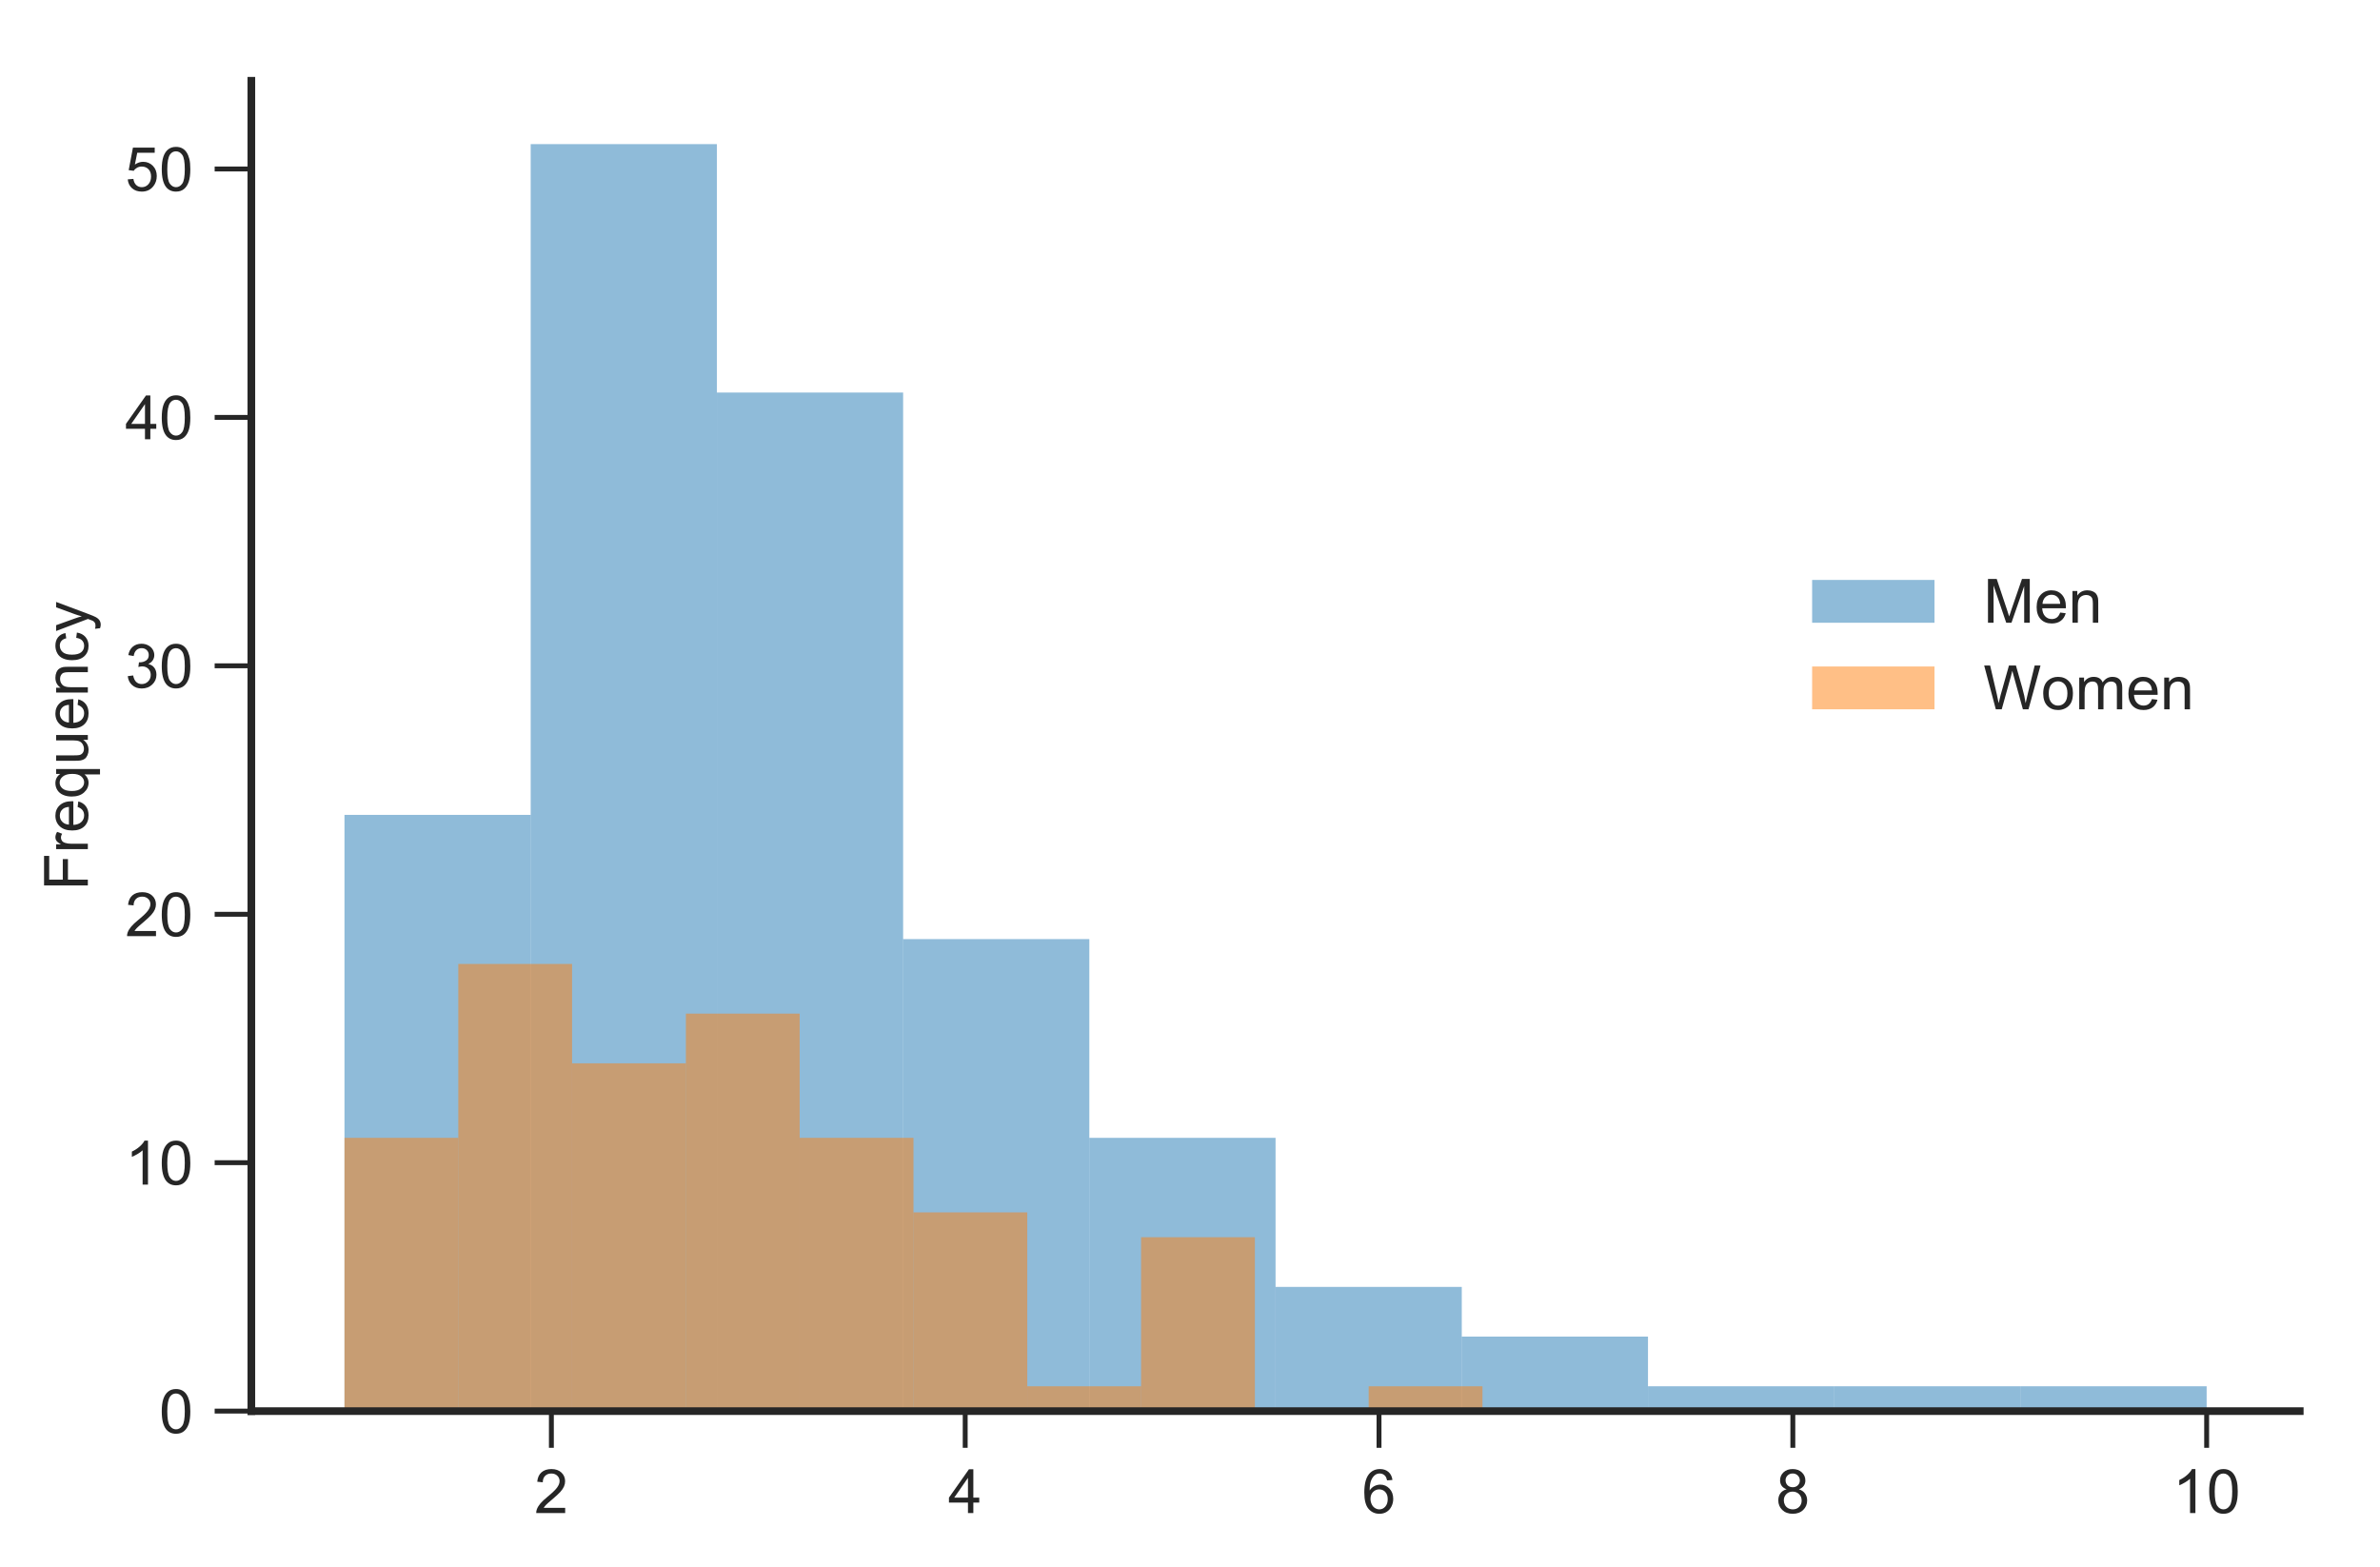
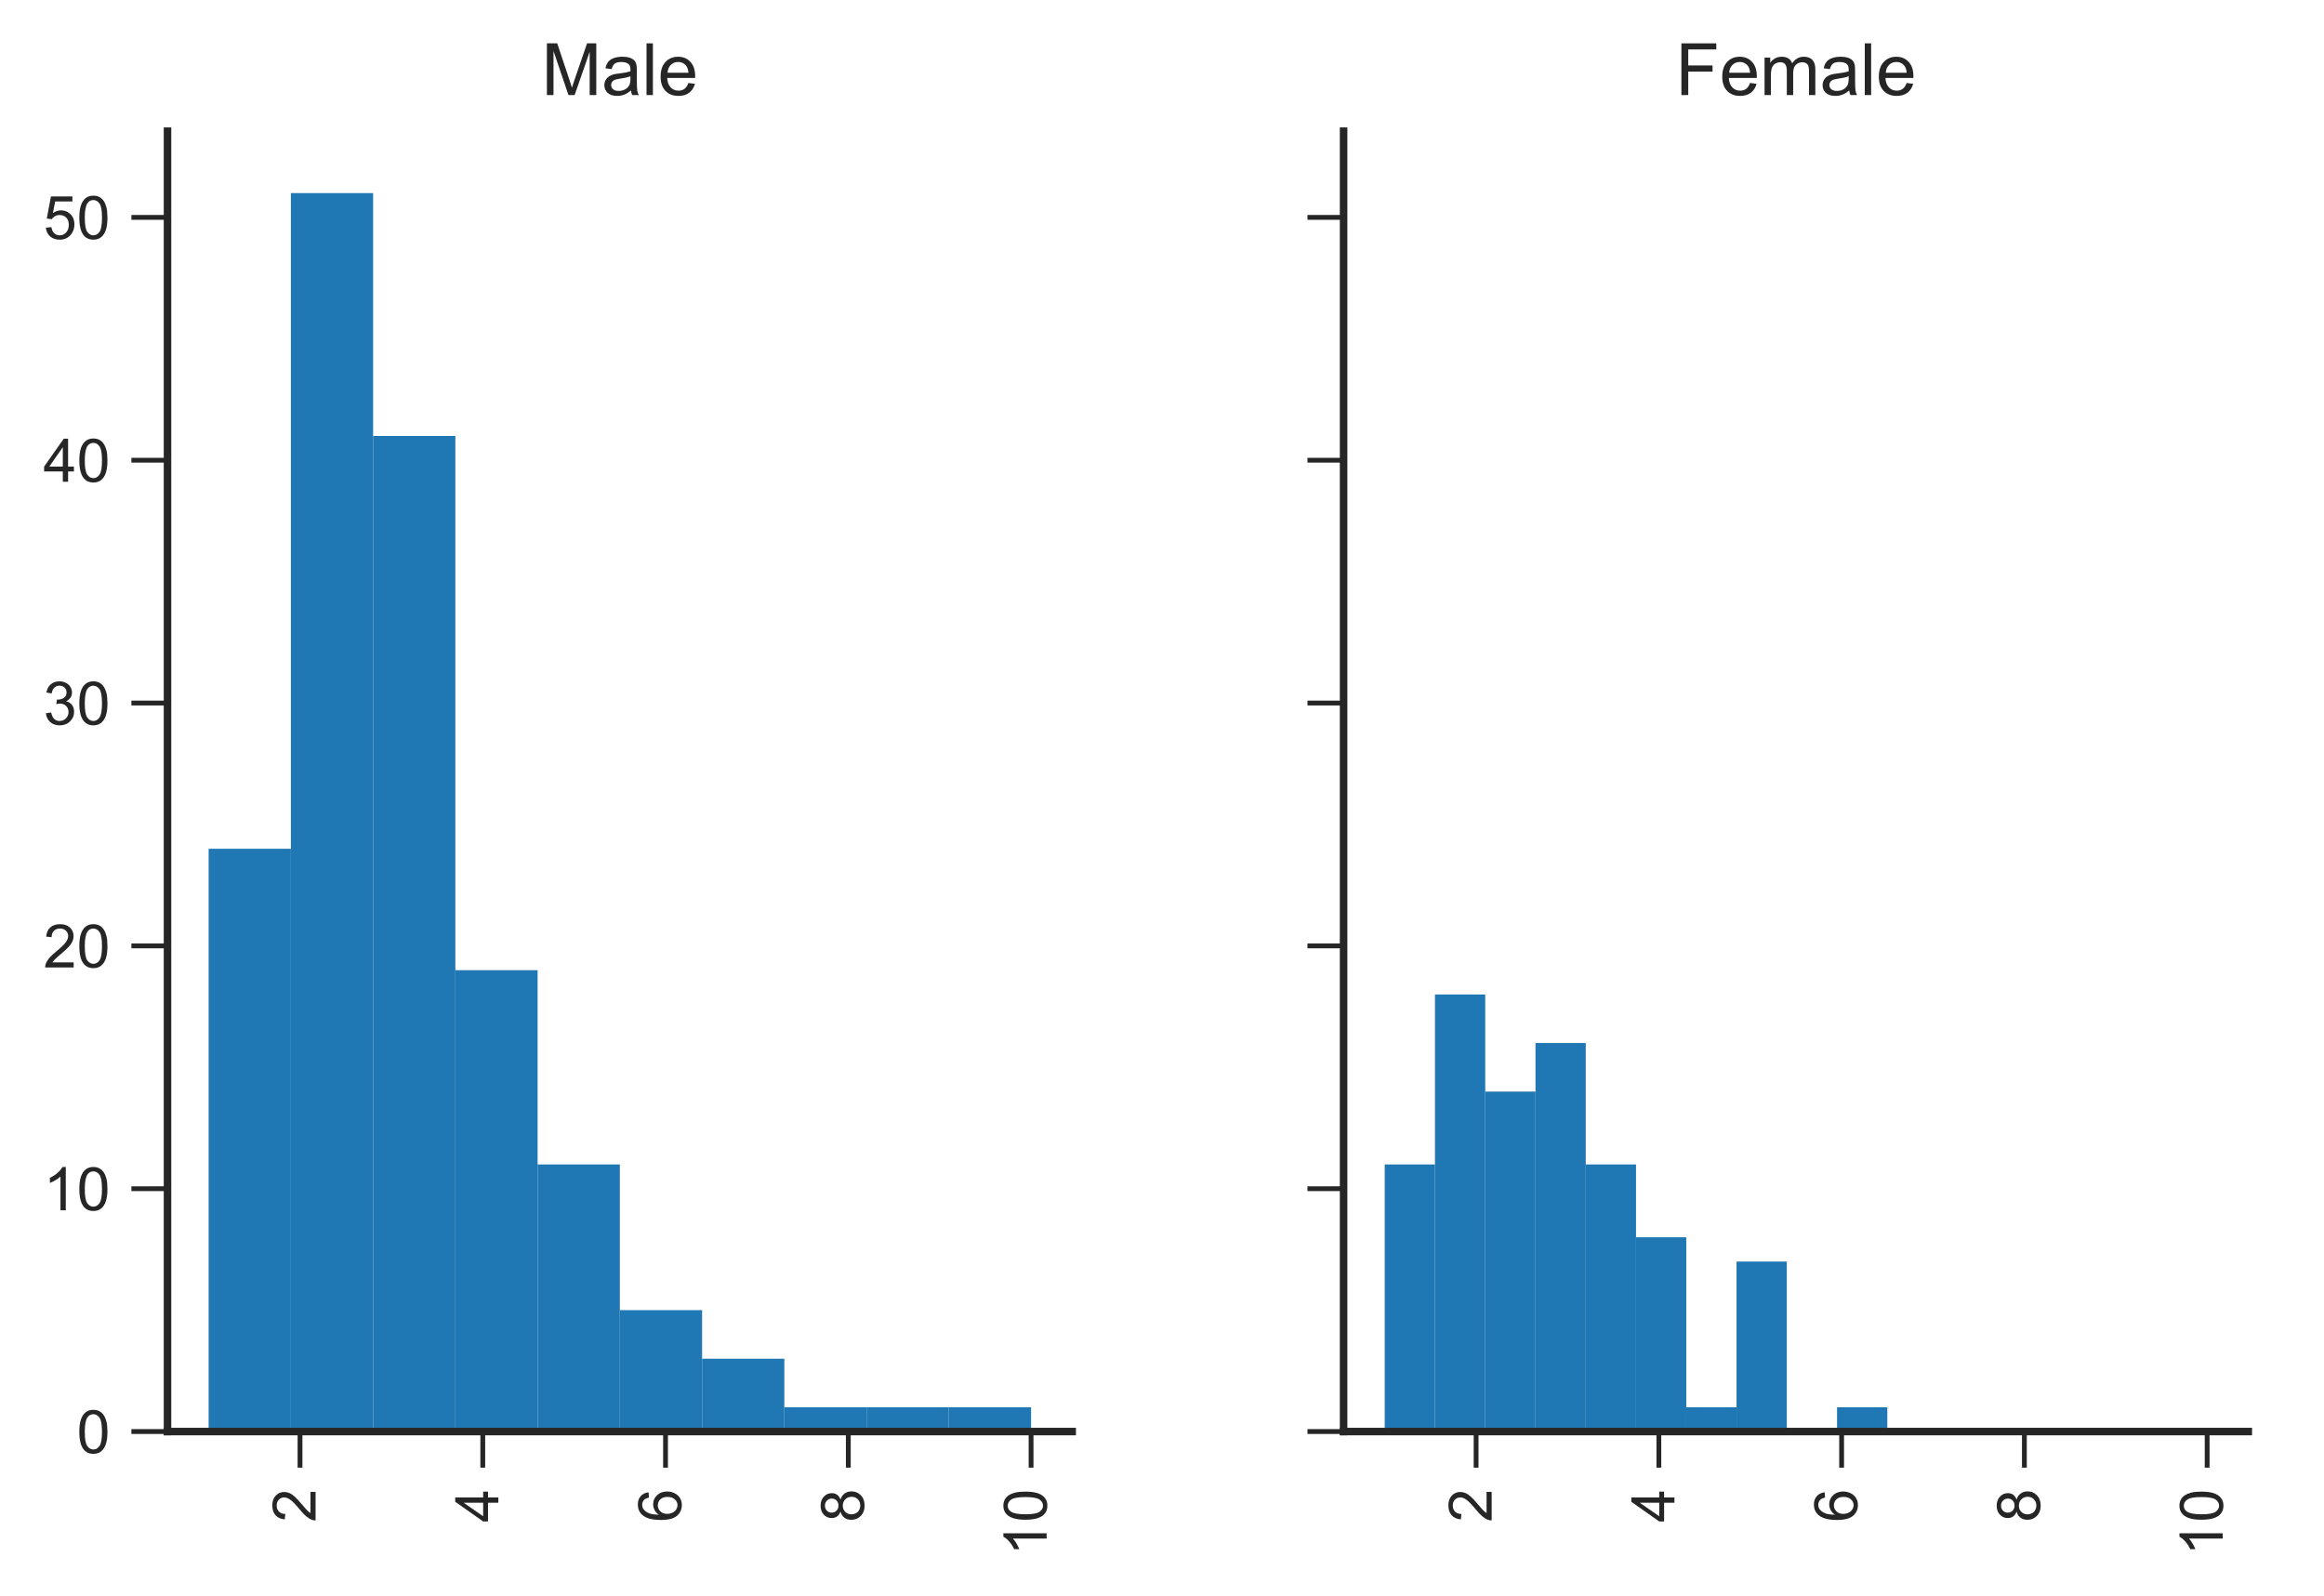
- <svg xmlns="http://www.w3.org/2000/svg" xmlns:xlink="http://www.w3.org/1999/xlink" height="256pt" version="1.1" viewBox="0 0 389 256" width="389pt">
+ <svg xmlns="http://www.w3.org/2000/svg" xmlns:xlink="http://www.w3.org/1999/xlink" height="265pt" version="1.1" viewBox="0 0 386 265" width="386pt">
  <defs>
    <style type="text/css">

*{stroke-linecap:butt;stroke-linejoin:round;}

  </style>
  </defs>
  <g id="figure_1">
    <g id="patch_1">
-       <path d="M 0 256.485   L 389.084 256.485   L 389.084 0   L 0 0   z  " style="fill:#ffffff;" />
+       <path d="M -0 265.611   L 386.622 265.611   L 386.622 0   L -0 0   z  " style="fill:#ffffff;" />
    </g>
    <g id="axes_1">
      <g id="patch_2">
-         <path d="M 41.084 230.64   L 375.884 230.64   L 375.884 13.2   L 41.084 13.2   z  " style="fill:#ffffff;" />
+         <path d="M 27.822 237.789   L 178.083 237.789   L 178.083 21.789   L 27.822 21.789   z  " style="fill:#ffffff;" />
      </g>
      <g id="matplotlib.axis_1">
        <g id="xtick_1">
          <g id="line2d_1">
            <defs>
-               <path d="M 0 0   L 0 6   " id="m8b4584bc6a" style="stroke:#262626;stroke-width:0.8;" />
-             </defs>
-             <g>
-               <use style="fill:#262626;stroke:#262626;stroke-width:0.8;" x="90.121" xlink:href="#m8b4584bc6a" y="230.64" />
+               <path d="M 0 0   L 0 6   " id="mebe4ea507a" style="stroke:#262626;stroke-width:0.8;" />
+             </defs>
+             <g>
+               <use style="fill:#262626;stroke:#262626;stroke-width:0.8;" x="49.83" xlink:href="#mebe4ea507a" y="237.789" />
            </g>
          </g>
          <g id="text_1">
            <defs>
              <path d="M 50.344 8.453   L 50.344 0   L 3.031 0   Q 2.938 3.172 4.047 6.109   Q 5.859 10.938 9.828 15.625   Q 13.812 20.312 21.344 26.469   Q 33.016 36.031 37.109 41.625   Q 41.219 47.219 41.219 52.203   Q 41.219 57.422 37.469 61   Q 33.734 64.594 27.734 64.594   Q 21.391 64.594 17.578 60.781   Q 13.766 56.984 13.719 50.25   L 4.688 51.172   Q 5.609 61.281 11.656 66.578   Q 17.719 71.875 27.938 71.875   Q 38.234 71.875 44.234 66.156   Q 50.25 60.453 50.25 52   Q 50.25 47.703 48.484 43.547   Q 46.734 39.406 42.656 34.812   Q 38.578 30.219 29.109 22.219   Q 21.188 15.578 18.938 13.203   Q 16.703 10.844 15.234 8.453   z  " id="ArialMT-32" />
            </defs>
-             <g style="fill:#262626;" transform="translate(87.34027 247.2978)scale(0.1 -0.1)">
+             <g style="fill:#262626;" transform="translate(52.41494 252.8503)rotate(-90)scale(0.1 -0.1)">
              <use xlink:href="#ArialMT-32" />
            </g>
          </g>
        </g>
        <g id="xtick_2">
          <g id="line2d_2">
            <g>
-               <use style="fill:#262626;stroke:#262626;stroke-width:0.8;" x="157.757" xlink:href="#m8b4584bc6a" y="230.64" />
+               <use style="fill:#262626;stroke:#262626;stroke-width:0.8;" x="80.186" xlink:href="#mebe4ea507a" y="237.789" />
            </g>
          </g>
          <g id="text_2">
            <defs>
              <path d="M 32.328 0   L 32.328 17.141   L 1.266 17.141   L 1.266 25.203   L 33.938 71.578   L 41.109 71.578   L 41.109 25.203   L 50.781 25.203   L 50.781 17.141   L 41.109 17.141   L 41.109 0   z  M 32.328 25.203   L 32.328 57.469   L 9.906 25.203   z  " id="ArialMT-34" />
            </defs>
-             <g style="fill:#262626;" transform="translate(154.9766 247.2978)scale(0.1 -0.1)">
+             <g style="fill:#262626;" transform="translate(82.77067 252.8503)rotate(-90)scale(0.1 -0.1)">
              <use xlink:href="#ArialMT-34" />
            </g>
          </g>
        </g>
        <g id="xtick_3">
          <g id="line2d_3">
            <g>
-               <use style="fill:#262626;stroke:#262626;stroke-width:0.8;" x="225.393" xlink:href="#m8b4584bc6a" y="230.64" />
+               <use style="fill:#262626;stroke:#262626;stroke-width:0.8;" x="110.541" xlink:href="#mebe4ea507a" y="237.789" />
            </g>
          </g>
          <g id="text_3">
            <defs>
              <path d="M 49.75 54.047   L 41.016 53.375   Q 39.844 58.547 37.703 60.891   Q 34.125 64.656 28.906 64.656   Q 24.703 64.656 21.531 62.312   Q 17.391 59.281 14.984 53.469   Q 12.594 47.656 12.5 36.922   Q 15.672 41.75 20.266 44.094   Q 24.859 46.438 29.891 46.438   Q 38.672 46.438 44.844 39.969   Q 51.031 33.5 51.031 23.25   Q 51.031 16.5 48.125 10.719   Q 45.219 4.938 40.141 1.859   Q 35.062 -1.219 28.609 -1.219   Q 17.625 -1.219 10.688 6.859   Q 3.766 14.938 3.766 33.5   Q 3.766 54.25 11.422 63.672   Q 18.109 71.875 29.438 71.875   Q 37.891 71.875 43.281 67.141   Q 48.688 62.406 49.75 54.047   z  M 13.875 23.188   Q 13.875 18.656 15.797 14.5   Q 17.719 10.359 21.188 8.172   Q 24.656 6 28.469 6   Q 34.031 6 38.031 10.484   Q 42.047 14.984 42.047 22.703   Q 42.047 30.125 38.078 34.391   Q 34.125 38.672 28.125 38.672   Q 22.172 38.672 18.016 34.391   Q 13.875 30.125 13.875 23.188   z  " id="ArialMT-36" />
            </defs>
-             <g style="fill:#262626;" transform="translate(222.613 247.2978)scale(0.1 -0.1)">
+             <g style="fill:#262626;" transform="translate(113.1264 252.8503)rotate(-90)scale(0.1 -0.1)">
              <use xlink:href="#ArialMT-36" />
            </g>
          </g>
        </g>
        <g id="xtick_4">
          <g id="line2d_4">
            <g>
-               <use style="fill:#262626;stroke:#262626;stroke-width:0.8;" x="293.03" xlink:href="#m8b4584bc6a" y="230.64" />
+               <use style="fill:#262626;stroke:#262626;stroke-width:0.8;" x="140.897" xlink:href="#mebe4ea507a" y="237.789" />
            </g>
          </g>
          <g id="text_4">
            <defs>
              <path d="M 17.672 38.812   Q 12.203 40.828 9.562 44.531   Q 6.938 48.25 6.938 53.422   Q 6.938 61.234 12.547 66.547   Q 18.172 71.875 27.484 71.875   Q 36.859 71.875 42.578 66.422   Q 48.297 60.984 48.297 53.172   Q 48.297 48.188 45.672 44.5   Q 43.062 40.828 37.75 38.812   Q 44.344 36.672 47.781 31.875   Q 51.219 27.094 51.219 20.453   Q 51.219 11.281 44.719 5.031   Q 38.234 -1.219 27.641 -1.219   Q 17.047 -1.219 10.547 5.047   Q 4.047 11.328 4.047 20.703   Q 4.047 27.688 7.594 32.391   Q 11.141 37.109 17.672 38.812   z  M 15.922 53.719   Q 15.922 48.641 19.188 45.406   Q 22.469 42.188 27.688 42.188   Q 32.766 42.188 36.016 45.375   Q 39.266 48.578 39.266 53.219   Q 39.266 58.062 35.906 61.359   Q 32.562 64.656 27.594 64.656   Q 22.562 64.656 19.234 61.422   Q 15.922 58.203 15.922 53.719   z  M 13.094 20.656   Q 13.094 16.891 14.875 13.375   Q 16.656 9.859 20.172 7.922   Q 23.688 6 27.734 6   Q 34.031 6 38.125 10.047   Q 42.234 14.109 42.234 20.359   Q 42.234 26.703 38.016 30.859   Q 33.797 35.016 27.438 35.016   Q 21.234 35.016 17.156 30.906   Q 13.094 26.812 13.094 20.656   z  " id="ArialMT-38" />
            </defs>
-             <g style="fill:#262626;" transform="translate(290.2494 247.2978)scale(0.1 -0.1)">
+             <g style="fill:#262626;" transform="translate(143.4821 252.8503)rotate(-90)scale(0.1 -0.1)">
              <use xlink:href="#ArialMT-38" />
            </g>
          </g>
        </g>
        <g id="xtick_5">
          <g id="line2d_5">
            <g>
-               <use style="fill:#262626;stroke:#262626;stroke-width:0.8;" x="360.666" xlink:href="#m8b4584bc6a" y="230.64" />
+               <use style="fill:#262626;stroke:#262626;stroke-width:0.8;" x="171.253" xlink:href="#mebe4ea507a" y="237.789" />
            </g>
          </g>
          <g id="text_5">
            <defs>
              <path d="M 37.25 0   L 28.469 0   L 28.469 56   Q 25.297 52.984 20.141 49.953   Q 14.984 46.922 10.891 45.406   L 10.891 53.906   Q 18.266 57.375 23.781 62.297   Q 29.297 67.234 31.594 71.875   L 37.25 71.875   z  " id="ArialMT-31" />
              <path d="M 4.156 35.297   Q 4.156 48 6.766 55.734   Q 9.375 63.484 14.516 67.672   Q 19.672 71.875 27.484 71.875   Q 33.25 71.875 37.594 69.547   Q 41.938 67.234 44.766 62.859   Q 47.609 58.5 49.219 52.219   Q 50.828 45.953 50.828 35.297   Q 50.828 22.703 48.234 14.969   Q 45.656 7.234 40.5 3   Q 35.359 -1.219 27.484 -1.219   Q 17.141 -1.219 11.234 6.203   Q 4.156 15.141 4.156 35.297   z  M 13.188 35.297   Q 13.188 17.672 17.312 11.828   Q 21.438 6 27.484 6   Q 33.547 6 37.672 11.859   Q 41.797 17.719 41.797 35.297   Q 41.797 52.984 37.672 58.781   Q 33.547 64.594 27.391 64.594   Q 21.344 64.594 17.719 59.469   Q 13.188 52.938 13.188 35.297   z  " id="ArialMT-30" />
            </defs>
-             <g style="fill:#262626;" transform="translate(355.1053 247.2978)scale(0.1 -0.1)">
+             <g style="fill:#262626;" transform="translate(173.8379 258.4112)rotate(-90)scale(0.1 -0.1)">
              <use xlink:href="#ArialMT-31" />
              <use x="55.615" xlink:href="#ArialMT-30" />
            </g>
          </g>
        </g>
      </g>
      <g id="matplotlib.axis_2">
        <g id="ytick_1">
          <g id="line2d_6">
            <defs>
-               <path d="M 0 0   L -6 0   " id="ma476944ec0" style="stroke:#262626;stroke-width:0.8;" />
-             </defs>
-             <g>
-               <use style="fill:#262626;stroke:#262626;stroke-width:0.8;" x="41.084" xlink:href="#ma476944ec0" y="230.64" />
+               <path d="M 0 0   L -6 0   " id="m0513fad8ac" style="stroke:#262626;stroke-width:0.8;" />
+             </defs>
+             <g>
+               <use style="fill:#262626;stroke:#262626;stroke-width:0.8;" x="27.822" xlink:href="#m0513fad8ac" y="237.789" />
            </g>
          </g>
          <g id="text_6">
-             <g style="fill:#262626;" transform="translate(26.02344 234.2189)scale(0.1 -0.1)">
+             <g style="fill:#262626;" transform="translate(12.76094 241.3683)scale(0.1 -0.1)">
              <use xlink:href="#ArialMT-30" />
            </g>
          </g>
        </g>
        <g id="ytick_2">
          <g id="line2d_7">
            <g>
-               <use style="fill:#262626;stroke:#262626;stroke-width:0.8;" x="41.084" xlink:href="#ma476944ec0" y="190.035" />
+               <use style="fill:#262626;stroke:#262626;stroke-width:0.8;" x="27.822" xlink:href="#m0513fad8ac" y="197.453" />
            </g>
          </g>
          <g id="text_7">
-             <g style="fill:#262626;" transform="translate(20.4625 193.6139)scale(0.1 -0.1)">
+             <g style="fill:#262626;" transform="translate(7.2 201.0321)scale(0.1 -0.1)">
              <use xlink:href="#ArialMT-31" />
              <use x="55.615" xlink:href="#ArialMT-30" />
            </g>
          </g>
        </g>
        <g id="ytick_3">
          <g id="line2d_8">
            <g>
-               <use style="fill:#262626;stroke:#262626;stroke-width:0.8;" x="41.084" xlink:href="#ma476944ec0" y="149.43" />
+               <use style="fill:#262626;stroke:#262626;stroke-width:0.8;" x="27.822" xlink:href="#m0513fad8ac" y="157.117" />
            </g>
          </g>
          <g id="text_8">
-             <g style="fill:#262626;" transform="translate(20.4625 153.0088)scale(0.1 -0.1)">
+             <g style="fill:#262626;" transform="translate(7.2 160.696)scale(0.1 -0.1)">
              <use xlink:href="#ArialMT-32" />
              <use x="55.615" xlink:href="#ArialMT-30" />
            </g>
          </g>
        </g>
        <g id="ytick_4">
          <g id="line2d_9">
            <g>
-               <use style="fill:#262626;stroke:#262626;stroke-width:0.8;" x="41.084" xlink:href="#ma476944ec0" y="108.825" />
+               <use style="fill:#262626;stroke:#262626;stroke-width:0.8;" x="27.822" xlink:href="#m0513fad8ac" y="116.781" />
            </g>
          </g>
          <g id="text_9">
            <defs>
              <path d="M 4.203 18.891   L 12.984 20.062   Q 14.5 12.594 18.141 9.297   Q 21.781 6 27 6   Q 33.203 6 37.469 10.297   Q 41.75 14.594 41.75 20.953   Q 41.75 27 37.797 30.922   Q 33.844 34.859 27.734 34.859   Q 25.25 34.859 21.531 33.891   L 22.516 41.609   Q 23.391 41.5 23.922 41.5   Q 29.547 41.5 34.031 44.422   Q 38.531 47.359 38.531 53.469   Q 38.531 58.297 35.25 61.469   Q 31.984 64.656 26.812 64.656   Q 21.688 64.656 18.266 61.422   Q 14.844 58.203 13.875 51.766   L 5.078 53.328   Q 6.688 62.156 12.391 67.016   Q 18.109 71.875 26.609 71.875   Q 32.469 71.875 37.391 69.359   Q 42.328 66.844 44.938 62.5   Q 47.562 58.156 47.562 53.266   Q 47.562 48.641 45.062 44.828   Q 42.578 41.016 37.703 38.766   Q 44.047 37.312 47.562 32.688   Q 51.078 28.078 51.078 21.141   Q 51.078 11.766 44.234 5.25   Q 37.406 -1.266 26.953 -1.266   Q 17.531 -1.266 11.297 4.344   Q 5.078 9.969 4.203 18.891   z  " id="ArialMT-33" />
            </defs>
-             <g style="fill:#262626;" transform="translate(20.4625 112.4038)scale(0.1 -0.1)">
+             <g style="fill:#262626;" transform="translate(7.2 120.3599)scale(0.1 -0.1)">
              <use xlink:href="#ArialMT-33" />
              <use x="55.615" xlink:href="#ArialMT-30" />
            </g>
          </g>
        </g>
        <g id="ytick_5">
          <g id="line2d_10">
            <g>
-               <use style="fill:#262626;stroke:#262626;stroke-width:0.8;" x="41.084" xlink:href="#ma476944ec0" y="68.22" />
+               <use style="fill:#262626;stroke:#262626;stroke-width:0.8;" x="27.822" xlink:href="#m0513fad8ac" y="76.445" />
            </g>
          </g>
          <g id="text_10">
-             <g style="fill:#262626;" transform="translate(20.4625 71.79874)scale(0.1 -0.1)">
+             <g style="fill:#262626;" transform="translate(7.2 80.02374)scale(0.1 -0.1)">
              <use xlink:href="#ArialMT-34" />
              <use x="55.615" xlink:href="#ArialMT-30" />
            </g>
          </g>
        </g>
        <g id="ytick_6">
          <g id="line2d_11">
            <g>
-               <use style="fill:#262626;stroke:#262626;stroke-width:0.8;" x="41.084" xlink:href="#ma476944ec0" y="27.615" />
+               <use style="fill:#262626;stroke:#262626;stroke-width:0.8;" x="27.822" xlink:href="#m0513fad8ac" y="36.109" />
            </g>
          </g>
          <g id="text_11">
            <defs>
              <path d="M 4.156 18.75   L 13.375 19.531   Q 14.406 12.797 18.141 9.391   Q 21.875 6 27.156 6   Q 33.5 6 37.891 10.781   Q 42.281 15.578 42.281 23.484   Q 42.281 31 38.062 35.344   Q 33.844 39.703 27 39.703   Q 22.75 39.703 19.328 37.766   Q 15.922 35.844 13.969 32.766   L 5.719 33.844   L 12.641 70.609   L 48.25 70.609   L 48.25 62.203   L 19.672 62.203   L 15.828 42.969   Q 22.266 47.469 29.344 47.469   Q 38.719 47.469 45.156 40.969   Q 51.609 34.469 51.609 24.266   Q 51.609 14.547 45.953 7.469   Q 39.062 -1.219 27.156 -1.219   Q 17.391 -1.219 11.203 4.25   Q 5.031 9.719 4.156 18.75   z  " id="ArialMT-35" />
            </defs>
-             <g style="fill:#262626;" transform="translate(20.4625 31.1937)scale(0.1 -0.1)">
+             <g style="fill:#262626;" transform="translate(7.2 39.68761)scale(0.1 -0.1)">
              <use xlink:href="#ArialMT-35" />
              <use x="55.615" xlink:href="#ArialMT-30" />
            </g>
          </g>
        </g>
-         <g id="text_12">
-           <defs>
-             <path d="M 8.203 0   L 8.203 71.578   L 56.5 71.578   L 56.5 63.141   L 17.672 63.141   L 17.672 40.969   L 51.266 40.969   L 51.266 32.516   L 17.672 32.516   L 17.672 0   z  " id="ArialMT-46" />
-             <path d="M 6.5 0   L 6.5 51.859   L 14.406 51.859   L 14.406 44   Q 17.438 49.516 20 51.266   Q 22.562 53.031 25.641 53.031   Q 30.078 53.031 34.672 50.203   L 31.641 42.047   Q 28.422 43.953 25.203 43.953   Q 22.312 43.953 20.016 42.219   Q 17.719 40.484 16.75 37.406   Q 15.281 32.719 15.281 27.156   L 15.281 0   z  " id="ArialMT-72" />
-             <path d="M 42.094 16.703   L 51.172 15.578   Q 49.031 7.625 43.219 3.219   Q 37.406 -1.172 28.375 -1.172   Q 17 -1.172 10.328 5.828   Q 3.656 12.844 3.656 25.484   Q 3.656 38.578 10.391 45.797   Q 17.141 53.031 27.875 53.031   Q 38.281 53.031 44.875 45.953   Q 51.469 38.875 51.469 26.031   Q 51.469 25.25 51.422 23.688   L 12.75 23.688   Q 13.234 15.141 17.578 10.594   Q 21.922 6.062 28.422 6.062   Q 33.25 6.062 36.672 8.594   Q 40.094 11.141 42.094 16.703   z  M 13.234 30.906   L 42.188 30.906   Q 41.609 37.453 38.875 40.719   Q 34.672 45.797 27.984 45.797   Q 21.922 45.797 17.797 41.75   Q 13.672 37.703 13.234 30.906   z  " id="ArialMT-65" />
-             <path d="M 39.656 -19.875   L 39.656 5.516   Q 37.594 2.641 33.906 0.734   Q 30.219 -1.172 26.078 -1.172   Q 16.844 -1.172 10.172 6.203   Q 3.516 13.578 3.516 26.422   Q 3.516 34.234 6.219 40.422   Q 8.938 46.625 14.078 49.828   Q 19.234 53.031 25.391 53.031   Q 35.016 53.031 40.531 44.922   L 40.531 51.859   L 48.438 51.859   L 48.438 -19.875   z  M 12.547 26.078   Q 12.547 16.062 16.75 11.062   Q 20.953 6.062 26.812 6.062   Q 32.422 6.062 36.469 10.812   Q 40.531 15.578 40.531 25.297   Q 40.531 35.641 36.25 40.859   Q 31.984 46.094 26.219 46.094   Q 20.516 46.094 16.531 41.234   Q 12.547 36.375 12.547 26.078   z  " id="ArialMT-71" />
-             <path d="M 40.578 0   L 40.578 7.625   Q 34.516 -1.172 24.125 -1.172   Q 19.531 -1.172 15.547 0.578   Q 11.578 2.344 9.641 5   Q 7.719 7.672 6.938 11.531   Q 6.391 14.109 6.391 19.734   L 6.391 51.859   L 15.188 51.859   L 15.188 23.094   Q 15.188 16.219 15.719 13.812   Q 16.547 10.359 19.234 8.375   Q 21.922 6.391 25.875 6.391   Q 29.828 6.391 33.297 8.422   Q 36.766 10.453 38.203 13.938   Q 39.656 17.438 39.656 24.078   L 39.656 51.859   L 48.438 51.859   L 48.438 0   z  " id="ArialMT-75" />
-             <path d="M 6.594 0   L 6.594 51.859   L 14.5 51.859   L 14.5 44.484   Q 20.219 53.031 31 53.031   Q 35.688 53.031 39.625 51.344   Q 43.562 49.656 45.516 46.922   Q 47.469 44.188 48.25 40.438   Q 48.734 37.984 48.734 31.891   L 48.734 0   L 39.938 0   L 39.938 31.547   Q 39.938 36.922 38.906 39.578   Q 37.891 42.234 35.281 43.812   Q 32.672 45.406 29.156 45.406   Q 23.531 45.406 19.453 41.844   Q 15.375 38.281 15.375 28.328   L 15.375 0   z  " id="ArialMT-6e" />
-             <path d="M 40.438 19   L 49.078 17.875   Q 47.656 8.938 41.812 3.875   Q 35.984 -1.172 27.484 -1.172   Q 16.844 -1.172 10.375 5.781   Q 3.906 12.75 3.906 25.734   Q 3.906 34.125 6.688 40.422   Q 9.469 46.734 15.156 49.875   Q 20.844 53.031 27.547 53.031   Q 35.984 53.031 41.359 48.75   Q 46.734 44.484 48.25 36.625   L 39.703 35.297   Q 38.484 40.531 35.375 43.156   Q 32.281 45.797 27.875 45.797   Q 21.234 45.797 17.078 41.031   Q 12.938 36.281 12.938 25.984   Q 12.938 15.531 16.938 10.797   Q 20.953 6.062 27.391 6.062   Q 32.562 6.062 36.031 9.234   Q 39.5 12.406 40.438 19   z  " id="ArialMT-63" />
-             <path d="M 6.203 -19.969   L 5.219 -11.719   Q 8.109 -12.5 10.25 -12.5   Q 13.188 -12.5 14.938 -11.516   Q 16.703 -10.547 17.828 -8.797   Q 18.656 -7.469 20.516 -2.25   Q 20.75 -1.516 21.297 -0.094   L 1.609 51.859   L 11.078 51.859   L 21.875 21.828   Q 23.969 16.109 25.641 9.812   Q 27.156 15.875 29.25 21.625   L 40.328 51.859   L 49.125 51.859   L 29.391 -0.875   Q 26.219 -9.422 24.469 -12.641   Q 22.125 -17 19.094 -19.016   Q 16.062 -21.047 11.859 -21.047   Q 9.328 -21.047 6.203 -19.969   z  " id="ArialMT-79" />
-           </defs>
-           <g style="fill:#262626;" transform="translate(14.35781 145.5411)rotate(-90)scale(0.1 -0.1)">
-             <use xlink:href="#ArialMT-46" />
-             <use x="61.084" xlink:href="#ArialMT-72" />
-             <use x="94.385" xlink:href="#ArialMT-65" />
-             <use x="150" xlink:href="#ArialMT-71" />
-             <use x="205.615" xlink:href="#ArialMT-75" />
-             <use x="261.23" xlink:href="#ArialMT-65" />
-             <use x="316.846" xlink:href="#ArialMT-6e" />
-             <use x="372.461" xlink:href="#ArialMT-63" />
-             <use x="422.461" xlink:href="#ArialMT-79" />
+         <g id="ytick_7">
+           <g id="line2d_12">
+             <defs>
+               <path d="M 0 0   L -3 0   " id="m33113ac87e" style="stroke:#262626;stroke-width:0.6;" />
+             </defs>
+             <g>
+               <use style="fill:#262626;stroke:#262626;stroke-width:0.6;" x="27.822" xlink:href="#m33113ac87e" y="237.789" />
+             </g>
+           </g>
+         </g>
+         <g id="ytick_8">
+           <g id="line2d_13">
+             <g>
+               <use style="fill:#262626;stroke:#262626;stroke-width:0.6;" x="27.822" xlink:href="#m33113ac87e" y="197.453" />
+             </g>
+           </g>
+         </g>
+         <g id="ytick_9">
+           <g id="line2d_14">
+             <g>
+               <use style="fill:#262626;stroke:#262626;stroke-width:0.6;" x="27.822" xlink:href="#m33113ac87e" y="157.117" />
+             </g>
+           </g>
+         </g>
+         <g id="ytick_10">
+           <g id="line2d_15">
+             <g>
+               <use style="fill:#262626;stroke:#262626;stroke-width:0.6;" x="27.822" xlink:href="#m33113ac87e" y="116.781" />
+             </g>
+           </g>
+         </g>
+         <g id="ytick_11">
+           <g id="line2d_16">
+             <g>
+               <use style="fill:#262626;stroke:#262626;stroke-width:0.6;" x="27.822" xlink:href="#m33113ac87e" y="76.445" />
+             </g>
+           </g>
+         </g>
+         <g id="ytick_12">
+           <g id="line2d_17">
+             <g>
+               <use style="fill:#262626;stroke:#262626;stroke-width:0.6;" x="27.822" xlink:href="#m33113ac87e" y="36.109" />
+             </g>
          </g>
        </g>
      </g>
      <g id="patch_3">
-         <path clip-path="url(#p6e30620c29)" d="M 56.303 230.64   L 86.739 230.64   L 86.739 133.188   L 56.303 133.188   z  " style="fill:#1f77b4;opacity:0.5;" />
+         <path clip-path="url(#p5a6a80ab7a)" d="M 34.652 237.789   L 48.312 237.789   L 48.312 140.983   L 34.652 140.983   z  " style="fill:#1f77b4;" />
      </g>
      <g id="patch_4">
-         <path clip-path="url(#p6e30620c29)" d="M 86.739 230.64   L 117.175 230.64   L 117.175 23.554   L 86.739 23.554   z  " style="fill:#1f77b4;opacity:0.5;" />
+         <path clip-path="url(#p5a6a80ab7a)" d="M 48.312 237.789   L 61.972 237.789   L 61.972 32.075   L 48.312 32.075   z  " style="fill:#1f77b4;" />
      </g>
      <g id="patch_5">
-         <path clip-path="url(#p6e30620c29)" d="M 117.175 230.64   L 147.612 230.64   L 147.612 64.159   L 117.175 64.159   z  " style="fill:#1f77b4;opacity:0.5;" />
+         <path clip-path="url(#p5a6a80ab7a)" d="M 61.972 237.789   L 75.632 237.789   L 75.632 72.411   L 61.972 72.411   z  " style="fill:#1f77b4;" />
      </g>
      <g id="patch_6">
-         <path clip-path="url(#p6e30620c29)" d="M 147.612 230.64   L 178.048 230.64   L 178.048 153.49   L 147.612 153.49   z  " style="fill:#1f77b4;opacity:0.5;" />
+         <path clip-path="url(#p5a6a80ab7a)" d="M 75.632 237.789   L 89.292 237.789   L 89.292 161.151   L 75.632 161.151   z  " style="fill:#1f77b4;" />
      </g>
      <g id="patch_7">
-         <path clip-path="url(#p6e30620c29)" d="M 178.048 230.64   L 208.484 230.64   L 208.484 185.974   L 178.048 185.974   z  " style="fill:#1f77b4;opacity:0.5;" />
+         <path clip-path="url(#p5a6a80ab7a)" d="M 89.292 237.789   L 102.952 237.789   L 102.952 193.42   L 89.292 193.42   z  " style="fill:#1f77b4;" />
      </g>
      <g id="patch_8">
-         <path clip-path="url(#p6e30620c29)" d="M 208.484 230.64   L 238.921 230.64   L 238.921 210.337   L 208.484 210.337   z  " style="fill:#1f77b4;opacity:0.5;" />
+         <path clip-path="url(#p5a6a80ab7a)" d="M 102.952 237.789   L 116.612 237.789   L 116.612 217.621   L 102.952 217.621   z  " style="fill:#1f77b4;" />
      </g>
      <g id="patch_9">
-         <path clip-path="url(#p6e30620c29)" d="M 238.921 230.64   L 269.357 230.64   L 269.357 218.458   L 238.921 218.458   z  " style="fill:#1f77b4;opacity:0.5;" />
+         <path clip-path="url(#p5a6a80ab7a)" d="M 116.612 237.789   L 130.272 237.789   L 130.272 225.689   L 116.612 225.689   z  " style="fill:#1f77b4;" />
      </g>
      <g id="patch_10">
-         <path clip-path="url(#p6e30620c29)" d="M 269.357 230.64   L 299.793 230.64   L 299.793 226.579   L 269.357 226.579   z  " style="fill:#1f77b4;opacity:0.5;" />
+         <path clip-path="url(#p5a6a80ab7a)" d="M 130.272 237.789   L 143.933 237.789   L 143.933 233.756   L 130.272 233.756   z  " style="fill:#1f77b4;" />
      </g>
      <g id="patch_11">
-         <path clip-path="url(#p6e30620c29)" d="M 299.793 230.64   L 330.23 230.64   L 330.23 226.579   L 299.793 226.579   z  " style="fill:#1f77b4;opacity:0.5;" />
+         <path clip-path="url(#p5a6a80ab7a)" d="M 143.933 237.789   L 157.593 237.789   L 157.593 233.756   L 143.933 233.756   z  " style="fill:#1f77b4;" />
      </g>
      <g id="patch_12">
-         <path clip-path="url(#p6e30620c29)" d="M 330.23 230.64   L 360.666 230.64   L 360.666 226.579   L 330.23 226.579   z  " style="fill:#1f77b4;opacity:0.5;" />
+         <path clip-path="url(#p5a6a80ab7a)" d="M 157.593 237.789   L 171.253 237.789   L 171.253 233.756   L 157.593 233.756   z  " style="fill:#1f77b4;" />
      </g>
      <g id="patch_13">
-         <path clip-path="url(#p6e30620c29)" d="M 56.303 230.64   L 74.903 230.64   L 74.903 185.974   L 56.303 185.974   z  " style="fill:#ff7f0e;opacity:0.5;" />
+         <path d="M 27.822 237.789   L 27.822 21.789   " style="fill:none;stroke:#262626;stroke-linecap:square;stroke-linejoin:miter;stroke-width:1.25;" />
      </g>
      <g id="patch_14">
-         <path clip-path="url(#p6e30620c29)" d="M 74.903 230.64   L 93.503 230.64   L 93.503 157.551   L 74.903 157.551   z  " style="fill:#ff7f0e;opacity:0.5;" />
-       </g>
+         <path d="M 27.822 237.789   L 178.083 237.789   " style="fill:none;stroke:#262626;stroke-linecap:square;stroke-linejoin:miter;stroke-width:1.25;" />
+       </g>
+       <g id="text_12">
+         <defs>
+           <path d="M 7.422 0   L 7.422 71.578   L 21.688 71.578   L 38.625 20.906   Q 40.969 13.812 42.047 10.297   Q 43.266 14.203 45.844 21.781   L 62.984 71.578   L 75.734 71.578   L 75.734 0   L 66.609 0   L 66.609 59.906   L 45.797 0   L 37.25 0   L 16.547 60.938   L 16.547 0   z  " id="ArialMT-4d" />
+           <path d="M 40.438 6.391   Q 35.547 2.25 31.031 0.531   Q 26.516 -1.172 21.344 -1.172   Q 12.797 -1.172 8.203 3   Q 3.609 7.172 3.609 13.672   Q 3.609 17.484 5.344 20.625   Q 7.078 23.781 9.891 25.688   Q 12.703 27.594 16.219 28.562   Q 18.797 29.25 24.031 29.891   Q 34.672 31.156 39.703 32.906   Q 39.75 34.719 39.75 35.203   Q 39.75 40.578 37.25 42.781   Q 33.891 45.75 27.25 45.75   Q 21.047 45.75 18.094 43.578   Q 15.141 41.406 13.719 35.891   L 5.125 37.062   Q 6.297 42.578 8.984 45.969   Q 11.672 49.359 16.75 51.188   Q 21.828 53.031 28.516 53.031   Q 35.156 53.031 39.297 51.469   Q 43.453 49.906 45.406 47.531   Q 47.359 45.172 48.141 41.547   Q 48.578 39.312 48.578 33.453   L 48.578 21.734   Q 48.578 9.469 49.141 6.219   Q 49.703 2.984 51.375 0   L 42.188 0   Q 40.828 2.734 40.438 6.391   z  M 39.703 26.031   Q 34.906 24.078 25.344 22.703   Q 19.922 21.922 17.672 20.938   Q 15.438 19.969 14.203 18.094   Q 12.984 16.219 12.984 13.922   Q 12.984 10.406 15.641 8.062   Q 18.312 5.719 23.438 5.719   Q 28.516 5.719 32.469 7.938   Q 36.422 10.156 38.281 14.016   Q 39.703 17 39.703 22.797   z  " id="ArialMT-61" />
+           <path d="M 6.391 0   L 6.391 71.578   L 15.188 71.578   L 15.188 0   z  " id="ArialMT-6c" />
+           <path d="M 42.094 16.703   L 51.172 15.578   Q 49.031 7.625 43.219 3.219   Q 37.406 -1.172 28.375 -1.172   Q 17 -1.172 10.328 5.828   Q 3.656 12.844 3.656 25.484   Q 3.656 38.578 10.391 45.797   Q 17.141 53.031 27.875 53.031   Q 38.281 53.031 44.875 45.953   Q 51.469 38.875 51.469 26.031   Q 51.469 25.25 51.422 23.688   L 12.75 23.688   Q 13.234 15.141 17.578 10.594   Q 21.922 6.062 28.422 6.062   Q 33.25 6.062 36.672 8.594   Q 40.094 11.141 42.094 16.703   z  M 13.234 30.906   L 42.188 30.906   Q 41.609 37.453 38.875 40.719   Q 34.672 45.797 27.984 45.797   Q 21.922 45.797 17.797 41.75   Q 13.672 37.703 13.234 30.906   z  " id="ArialMT-65" />
+         </defs>
+         <g style="fill:#262626;" transform="translate(89.94825 15.78937)scale(0.12 -0.12)">
+           <use xlink:href="#ArialMT-4d" />
+           <use x="83.301" xlink:href="#ArialMT-61" />
+           <use x="138.916" xlink:href="#ArialMT-6c" />
+           <use x="161.133" xlink:href="#ArialMT-65" />
+         </g>
+       </g>
+     </g>
+     <g id="axes_2">
      <g id="patch_15">
-         <path clip-path="url(#p6e30620c29)" d="M 93.503 230.64   L 112.103 230.64   L 112.103 173.793   L 93.503 173.793   z  " style="fill:#ff7f0e;opacity:0.5;" />
+         <path d="M 223.161 237.789   L 373.422 237.789   L 373.422 21.789   L 223.161 21.789   z  " style="fill:#ffffff;" />
+       </g>
+       <g id="matplotlib.axis_3">
+         <g id="xtick_6">
+           <g id="line2d_18">
+             <g>
+               <use style="fill:#262626;stroke:#262626;stroke-width:0.8;" x="245.169" xlink:href="#mebe4ea507a" y="237.789" />
+             </g>
+           </g>
+           <g id="text_13">
+             <g style="fill:#262626;" transform="translate(247.7541 252.8503)rotate(-90)scale(0.1 -0.1)">
+               <use xlink:href="#ArialMT-32" />
+             </g>
+           </g>
+         </g>
+         <g id="xtick_7">
+           <g id="line2d_19">
+             <g>
+               <use style="fill:#262626;stroke:#262626;stroke-width:0.8;" x="275.525" xlink:href="#mebe4ea507a" y="237.789" />
+             </g>
+           </g>
+           <g id="text_14">
+             <g style="fill:#262626;" transform="translate(278.1098 252.8503)rotate(-90)scale(0.1 -0.1)">
+               <use xlink:href="#ArialMT-34" />
+             </g>
+           </g>
+         </g>
+         <g id="xtick_8">
+           <g id="line2d_20">
+             <g>
+               <use style="fill:#262626;stroke:#262626;stroke-width:0.8;" x="305.88" xlink:href="#mebe4ea507a" y="237.789" />
+             </g>
+           </g>
+           <g id="text_15">
+             <g style="fill:#262626;" transform="translate(308.4655 252.8503)rotate(-90)scale(0.1 -0.1)">
+               <use xlink:href="#ArialMT-36" />
+             </g>
+           </g>
+         </g>
+         <g id="xtick_9">
+           <g id="line2d_21">
+             <g>
+               <use style="fill:#262626;stroke:#262626;stroke-width:0.8;" x="336.236" xlink:href="#mebe4ea507a" y="237.789" />
+             </g>
+           </g>
+           <g id="text_16">
+             <g style="fill:#262626;" transform="translate(338.8213 252.8503)rotate(-90)scale(0.1 -0.1)">
+               <use xlink:href="#ArialMT-38" />
+             </g>
+           </g>
+         </g>
+         <g id="xtick_10">
+           <g id="line2d_22">
+             <g>
+               <use style="fill:#262626;stroke:#262626;stroke-width:0.8;" x="366.592" xlink:href="#mebe4ea507a" y="237.789" />
+             </g>
+           </g>
+           <g id="text_17">
+             <g style="fill:#262626;" transform="translate(369.177 258.4112)rotate(-90)scale(0.1 -0.1)">
+               <use xlink:href="#ArialMT-31" />
+               <use x="55.615" xlink:href="#ArialMT-30" />
+             </g>
+           </g>
+         </g>
+       </g>
+       <g id="matplotlib.axis_4">
+         <g id="ytick_13">
+           <g id="line2d_23">
+             <g>
+               <use style="fill:#262626;stroke:#262626;stroke-width:0.8;" x="223.161" xlink:href="#m0513fad8ac" y="237.789" />
+             </g>
+           </g>
+         </g>
+         <g id="ytick_14">
+           <g id="line2d_24">
+             <g>
+               <use style="fill:#262626;stroke:#262626;stroke-width:0.8;" x="223.161" xlink:href="#m0513fad8ac" y="197.453" />
+             </g>
+           </g>
+         </g>
+         <g id="ytick_15">
+           <g id="line2d_25">
+             <g>
+               <use style="fill:#262626;stroke:#262626;stroke-width:0.8;" x="223.161" xlink:href="#m0513fad8ac" y="157.117" />
+             </g>
+           </g>
+         </g>
+         <g id="ytick_16">
+           <g id="line2d_26">
+             <g>
+               <use style="fill:#262626;stroke:#262626;stroke-width:0.8;" x="223.161" xlink:href="#m0513fad8ac" y="116.781" />
+             </g>
+           </g>
+         </g>
+         <g id="ytick_17">
+           <g id="line2d_27">
+             <g>
+               <use style="fill:#262626;stroke:#262626;stroke-width:0.8;" x="223.161" xlink:href="#m0513fad8ac" y="76.445" />
+             </g>
+           </g>
+         </g>
+         <g id="ytick_18">
+           <g id="line2d_28">
+             <g>
+               <use style="fill:#262626;stroke:#262626;stroke-width:0.8;" x="223.161" xlink:href="#m0513fad8ac" y="36.109" />
+             </g>
+           </g>
+         </g>
+         <g id="ytick_19">
+           <g id="line2d_29">
+             <g>
+               <use style="fill:#262626;stroke:#262626;stroke-width:0.6;" x="223.161" xlink:href="#m33113ac87e" y="237.789" />
+             </g>
+           </g>
+         </g>
+         <g id="ytick_20">
+           <g id="line2d_30">
+             <g>
+               <use style="fill:#262626;stroke:#262626;stroke-width:0.6;" x="223.161" xlink:href="#m33113ac87e" y="197.453" />
+             </g>
+           </g>
+         </g>
+         <g id="ytick_21">
+           <g id="line2d_31">
+             <g>
+               <use style="fill:#262626;stroke:#262626;stroke-width:0.6;" x="223.161" xlink:href="#m33113ac87e" y="157.117" />
+             </g>
+           </g>
+         </g>
+         <g id="ytick_22">
+           <g id="line2d_32">
+             <g>
+               <use style="fill:#262626;stroke:#262626;stroke-width:0.6;" x="223.161" xlink:href="#m33113ac87e" y="116.781" />
+             </g>
+           </g>
+         </g>
+         <g id="ytick_23">
+           <g id="line2d_33">
+             <g>
+               <use style="fill:#262626;stroke:#262626;stroke-width:0.6;" x="223.161" xlink:href="#m33113ac87e" y="76.445" />
+             </g>
+           </g>
+         </g>
+         <g id="ytick_24">
+           <g id="line2d_34">
+             <g>
+               <use style="fill:#262626;stroke:#262626;stroke-width:0.6;" x="223.161" xlink:href="#m33113ac87e" y="36.109" />
+             </g>
+           </g>
+         </g>
      </g>
      <g id="patch_16">
-         <path clip-path="url(#p6e30620c29)" d="M 112.103 230.64   L 130.703 230.64   L 130.703 165.672   L 112.103 165.672   z  " style="fill:#ff7f0e;opacity:0.5;" />
+         <path clip-path="url(#p2076f9f93a)" d="M 229.991 237.789   L 238.339 237.789   L 238.339 193.42   L 229.991 193.42   z  " style="fill:#1f77b4;" />
      </g>
      <g id="patch_17">
-         <path clip-path="url(#p6e30620c29)" d="M 130.703 230.64   L 149.303 230.64   L 149.303 185.974   L 130.703 185.974   z  " style="fill:#ff7f0e;opacity:0.5;" />
+         <path clip-path="url(#p2076f9f93a)" d="M 238.339 237.789   L 246.687 237.789   L 246.687 165.184   L 238.339 165.184   z  " style="fill:#1f77b4;" />
      </g>
      <g id="patch_18">
-         <path clip-path="url(#p6e30620c29)" d="M 149.303 230.64   L 167.903 230.64   L 167.903 198.156   L 149.303 198.156   z  " style="fill:#ff7f0e;opacity:0.5;" />
+         <path clip-path="url(#p2076f9f93a)" d="M 246.687 237.789   L 255.035 237.789   L 255.035 181.319   L 246.687 181.319   z  " style="fill:#1f77b4;" />
      </g>
      <g id="patch_19">
-         <path clip-path="url(#p6e30620c29)" d="M 167.903 230.64   L 186.503 230.64   L 186.503 226.579   L 167.903 226.579   z  " style="fill:#ff7f0e;opacity:0.5;" />
+         <path clip-path="url(#p2076f9f93a)" d="M 255.035 237.789   L 263.382 237.789   L 263.382 173.252   L 255.035 173.252   z  " style="fill:#1f77b4;" />
      </g>
      <g id="patch_20">
-         <path clip-path="url(#p6e30620c29)" d="M 186.503 230.64   L 205.103 230.64   L 205.103 202.216   L 186.503 202.216   z  " style="fill:#ff7f0e;opacity:0.5;" />
+         <path clip-path="url(#p2076f9f93a)" d="M 263.382 237.789   L 271.73 237.789   L 271.73 193.42   L 263.382 193.42   z  " style="fill:#1f77b4;" />
      </g>
      <g id="patch_21">
-         <path clip-path="url(#p6e30620c29)" d="M 205.103 230.64   L 223.703 230.64   L 223.703 230.64   L 205.103 230.64   z  " style="fill:#ff7f0e;opacity:0.5;" />
+         <path clip-path="url(#p2076f9f93a)" d="M 271.73 237.789   L 280.078 237.789   L 280.078 205.52   L 271.73 205.52   z  " style="fill:#1f77b4;" />
      </g>
      <g id="patch_22">
-         <path clip-path="url(#p6e30620c29)" d="M 223.703 230.64   L 242.303 230.64   L 242.303 226.579   L 223.703 226.579   z  " style="fill:#ff7f0e;opacity:0.5;" />
+         <path clip-path="url(#p2076f9f93a)" d="M 280.078 237.789   L 288.426 237.789   L 288.426 233.756   L 280.078 233.756   z  " style="fill:#1f77b4;" />
      </g>
      <g id="patch_23">
-         <path d="M 41.084 230.64   L 41.084 13.2   " style="fill:none;stroke:#262626;stroke-linecap:square;stroke-linejoin:miter;stroke-width:1.25;" />
+         <path clip-path="url(#p2076f9f93a)" d="M 288.426 237.789   L 296.774 237.789   L 296.774 209.554   L 288.426 209.554   z  " style="fill:#1f77b4;" />
      </g>
      <g id="patch_24">
-         <path d="M 41.084 230.64   L 375.884 230.64   " style="fill:none;stroke:#262626;stroke-linecap:square;stroke-linejoin:miter;stroke-width:1.25;" />
-       </g>
-       <g id="legend_1">
-         <g id="patch_25">
-           <path d="M 296.184 101.787   L 316.184 101.787   L 316.184 94.787   L 296.184 94.787   z  " style="fill:#1f77b4;opacity:0.5;" />
-         </g>
-         <g id="text_13">
-           <defs>
-             <path d="M 7.422 0   L 7.422 71.578   L 21.688 71.578   L 38.625 20.906   Q 40.969 13.812 42.047 10.297   Q 43.266 14.203 45.844 21.781   L 62.984 71.578   L 75.734 71.578   L 75.734 0   L 66.609 0   L 66.609 59.906   L 45.797 0   L 37.25 0   L 16.547 60.938   L 16.547 0   z  " id="ArialMT-4d" />
-           </defs>
-           <g style="fill:#262626;" transform="translate(324.1844 101.7872)scale(0.1 -0.1)">
-             <use xlink:href="#ArialMT-4d" />
-             <use x="83.301" xlink:href="#ArialMT-65" />
-             <use x="138.916" xlink:href="#ArialMT-6e" />
-           </g>
-         </g>
-         <g id="patch_26">
-           <path d="M 296.184 115.933   L 316.184 115.933   L 316.184 108.933   L 296.184 108.933   z  " style="fill:#ff7f0e;opacity:0.5;" />
-         </g>
-         <g id="text_14">
-           <defs>
-             <path d="M 20.219 0   L 1.219 71.578   L 10.938 71.578   L 21.828 24.656   Q 23.578 17.281 24.859 10.016   Q 27.594 21.484 28.078 23.25   L 41.703 71.578   L 53.125 71.578   L 63.375 35.359   Q 67.234 21.875 68.953 10.016   Q 70.312 16.797 72.516 25.594   L 83.734 71.578   L 93.266 71.578   L 73.641 0   L 64.5 0   L 49.422 54.547   Q 47.516 61.375 47.172 62.938   Q 46.047 58.016 45.062 54.547   L 29.891 0   z  " id="ArialMT-57" />
-             <path d="M 3.328 25.922   Q 3.328 40.328 11.328 47.266   Q 18.016 53.031 27.641 53.031   Q 38.328 53.031 45.109 46.016   Q 51.906 39.016 51.906 26.656   Q 51.906 16.656 48.906 10.906   Q 45.906 5.172 40.156 2   Q 34.422 -1.172 27.641 -1.172   Q 16.75 -1.172 10.031 5.812   Q 3.328 12.797 3.328 25.922   z  M 12.359 25.922   Q 12.359 15.969 16.703 11.016   Q 21.047 6.062 27.641 6.062   Q 34.188 6.062 38.531 11.031   Q 42.875 16.016 42.875 26.219   Q 42.875 35.844 38.5 40.797   Q 34.125 45.75 27.641 45.75   Q 21.047 45.75 16.703 40.812   Q 12.359 35.891 12.359 25.922   z  " id="ArialMT-6f" />
-             <path d="M 6.594 0   L 6.594 51.859   L 14.453 51.859   L 14.453 44.578   Q 16.891 48.391 20.938 50.703   Q 25 53.031 30.172 53.031   Q 35.938 53.031 39.625 50.641   Q 43.312 48.25 44.828 43.953   Q 50.984 53.031 60.844 53.031   Q 68.562 53.031 72.703 48.75   Q 76.859 44.484 76.859 35.594   L 76.859 0   L 68.109 0   L 68.109 32.672   Q 68.109 37.938 67.25 40.25   Q 66.406 42.578 64.156 43.984   Q 61.922 45.406 58.891 45.406   Q 53.422 45.406 49.797 41.766   Q 46.188 38.141 46.188 30.125   L 46.188 0   L 37.406 0   L 37.406 33.688   Q 37.406 39.547 35.25 42.469   Q 33.109 45.406 28.219 45.406   Q 24.516 45.406 21.359 43.453   Q 18.219 41.5 16.797 37.734   Q 15.375 33.984 15.375 26.906   L 15.375 0   z  " id="ArialMT-6d" />
-           </defs>
-           <g style="fill:#262626;" transform="translate(324.1844 115.9325)scale(0.1 -0.1)">
-             <use xlink:href="#ArialMT-57" />
-             <use x="94.369" xlink:href="#ArialMT-6f" />
-             <use x="149.984" xlink:href="#ArialMT-6d" />
-             <use x="233.285" xlink:href="#ArialMT-65" />
-             <use x="288.9" xlink:href="#ArialMT-6e" />
-           </g>
+         <path clip-path="url(#p2076f9f93a)" d="M 296.774 237.789   L 305.121 237.789   L 305.121 237.789   L 296.774 237.789   z  " style="fill:#1f77b4;" />
+       </g>
+       <g id="patch_25">
+         <path clip-path="url(#p2076f9f93a)" d="M 305.121 237.789   L 313.469 237.789   L 313.469 233.756   L 305.121 233.756   z  " style="fill:#1f77b4;" />
+       </g>
+       <g id="patch_26">
+         <path d="M 223.161 237.789   L 223.161 21.789   " style="fill:none;stroke:#262626;stroke-linecap:square;stroke-linejoin:miter;stroke-width:1.25;" />
+       </g>
+       <g id="patch_27">
+         <path d="M 223.161 237.789   L 373.422 237.789   " style="fill:none;stroke:#262626;stroke-linecap:square;stroke-linejoin:miter;stroke-width:1.25;" />
+       </g>
+       <g id="text_18">
+         <defs>
+           <path d="M 8.203 0   L 8.203 71.578   L 56.5 71.578   L 56.5 63.141   L 17.672 63.141   L 17.672 40.969   L 51.266 40.969   L 51.266 32.516   L 17.672 32.516   L 17.672 0   z  " id="ArialMT-46" />
+           <path d="M 6.594 0   L 6.594 51.859   L 14.453 51.859   L 14.453 44.578   Q 16.891 48.391 20.938 50.703   Q 25 53.031 30.172 53.031   Q 35.938 53.031 39.625 50.641   Q 43.312 48.25 44.828 43.953   Q 50.984 53.031 60.844 53.031   Q 68.562 53.031 72.703 48.75   Q 76.859 44.484 76.859 35.594   L 76.859 0   L 68.109 0   L 68.109 32.672   Q 68.109 37.938 67.25 40.25   Q 66.406 42.578 64.156 43.984   Q 61.922 45.406 58.891 45.406   Q 53.422 45.406 49.797 41.766   Q 46.188 38.141 46.188 30.125   L 46.188 0   L 37.406 0   L 37.406 33.688   Q 37.406 39.547 35.25 42.469   Q 33.109 45.406 28.219 45.406   Q 24.516 45.406 21.359 43.453   Q 18.219 41.5 16.797 37.734   Q 15.375 33.984 15.375 26.906   L 15.375 0   z  " id="ArialMT-6d" />
+         </defs>
+         <g style="fill:#262626;" transform="translate(278.2861 15.78937)scale(0.12 -0.12)">
+           <use xlink:href="#ArialMT-46" />
+           <use x="61.084" xlink:href="#ArialMT-65" />
+           <use x="116.699" xlink:href="#ArialMT-6d" />
+           <use x="200" xlink:href="#ArialMT-61" />
+           <use x="255.615" xlink:href="#ArialMT-6c" />
+           <use x="277.832" xlink:href="#ArialMT-65" />
        </g>
      </g>
    </g>
  </g>
  <defs>
-     <clipPath id="p6e30620c29">
-       <rect height="217.44" width="334.8" x="41.084" y="13.2" />
+     <clipPath id="p5a6a80ab7a">
+       <rect height="216" width="150.261" x="27.822" y="21.789" />
+     </clipPath>
+     <clipPath id="p2076f9f93a">
+       <rect height="216" width="150.261" x="223.161" y="21.789" />
    </clipPath>
  </defs>
</svg>
